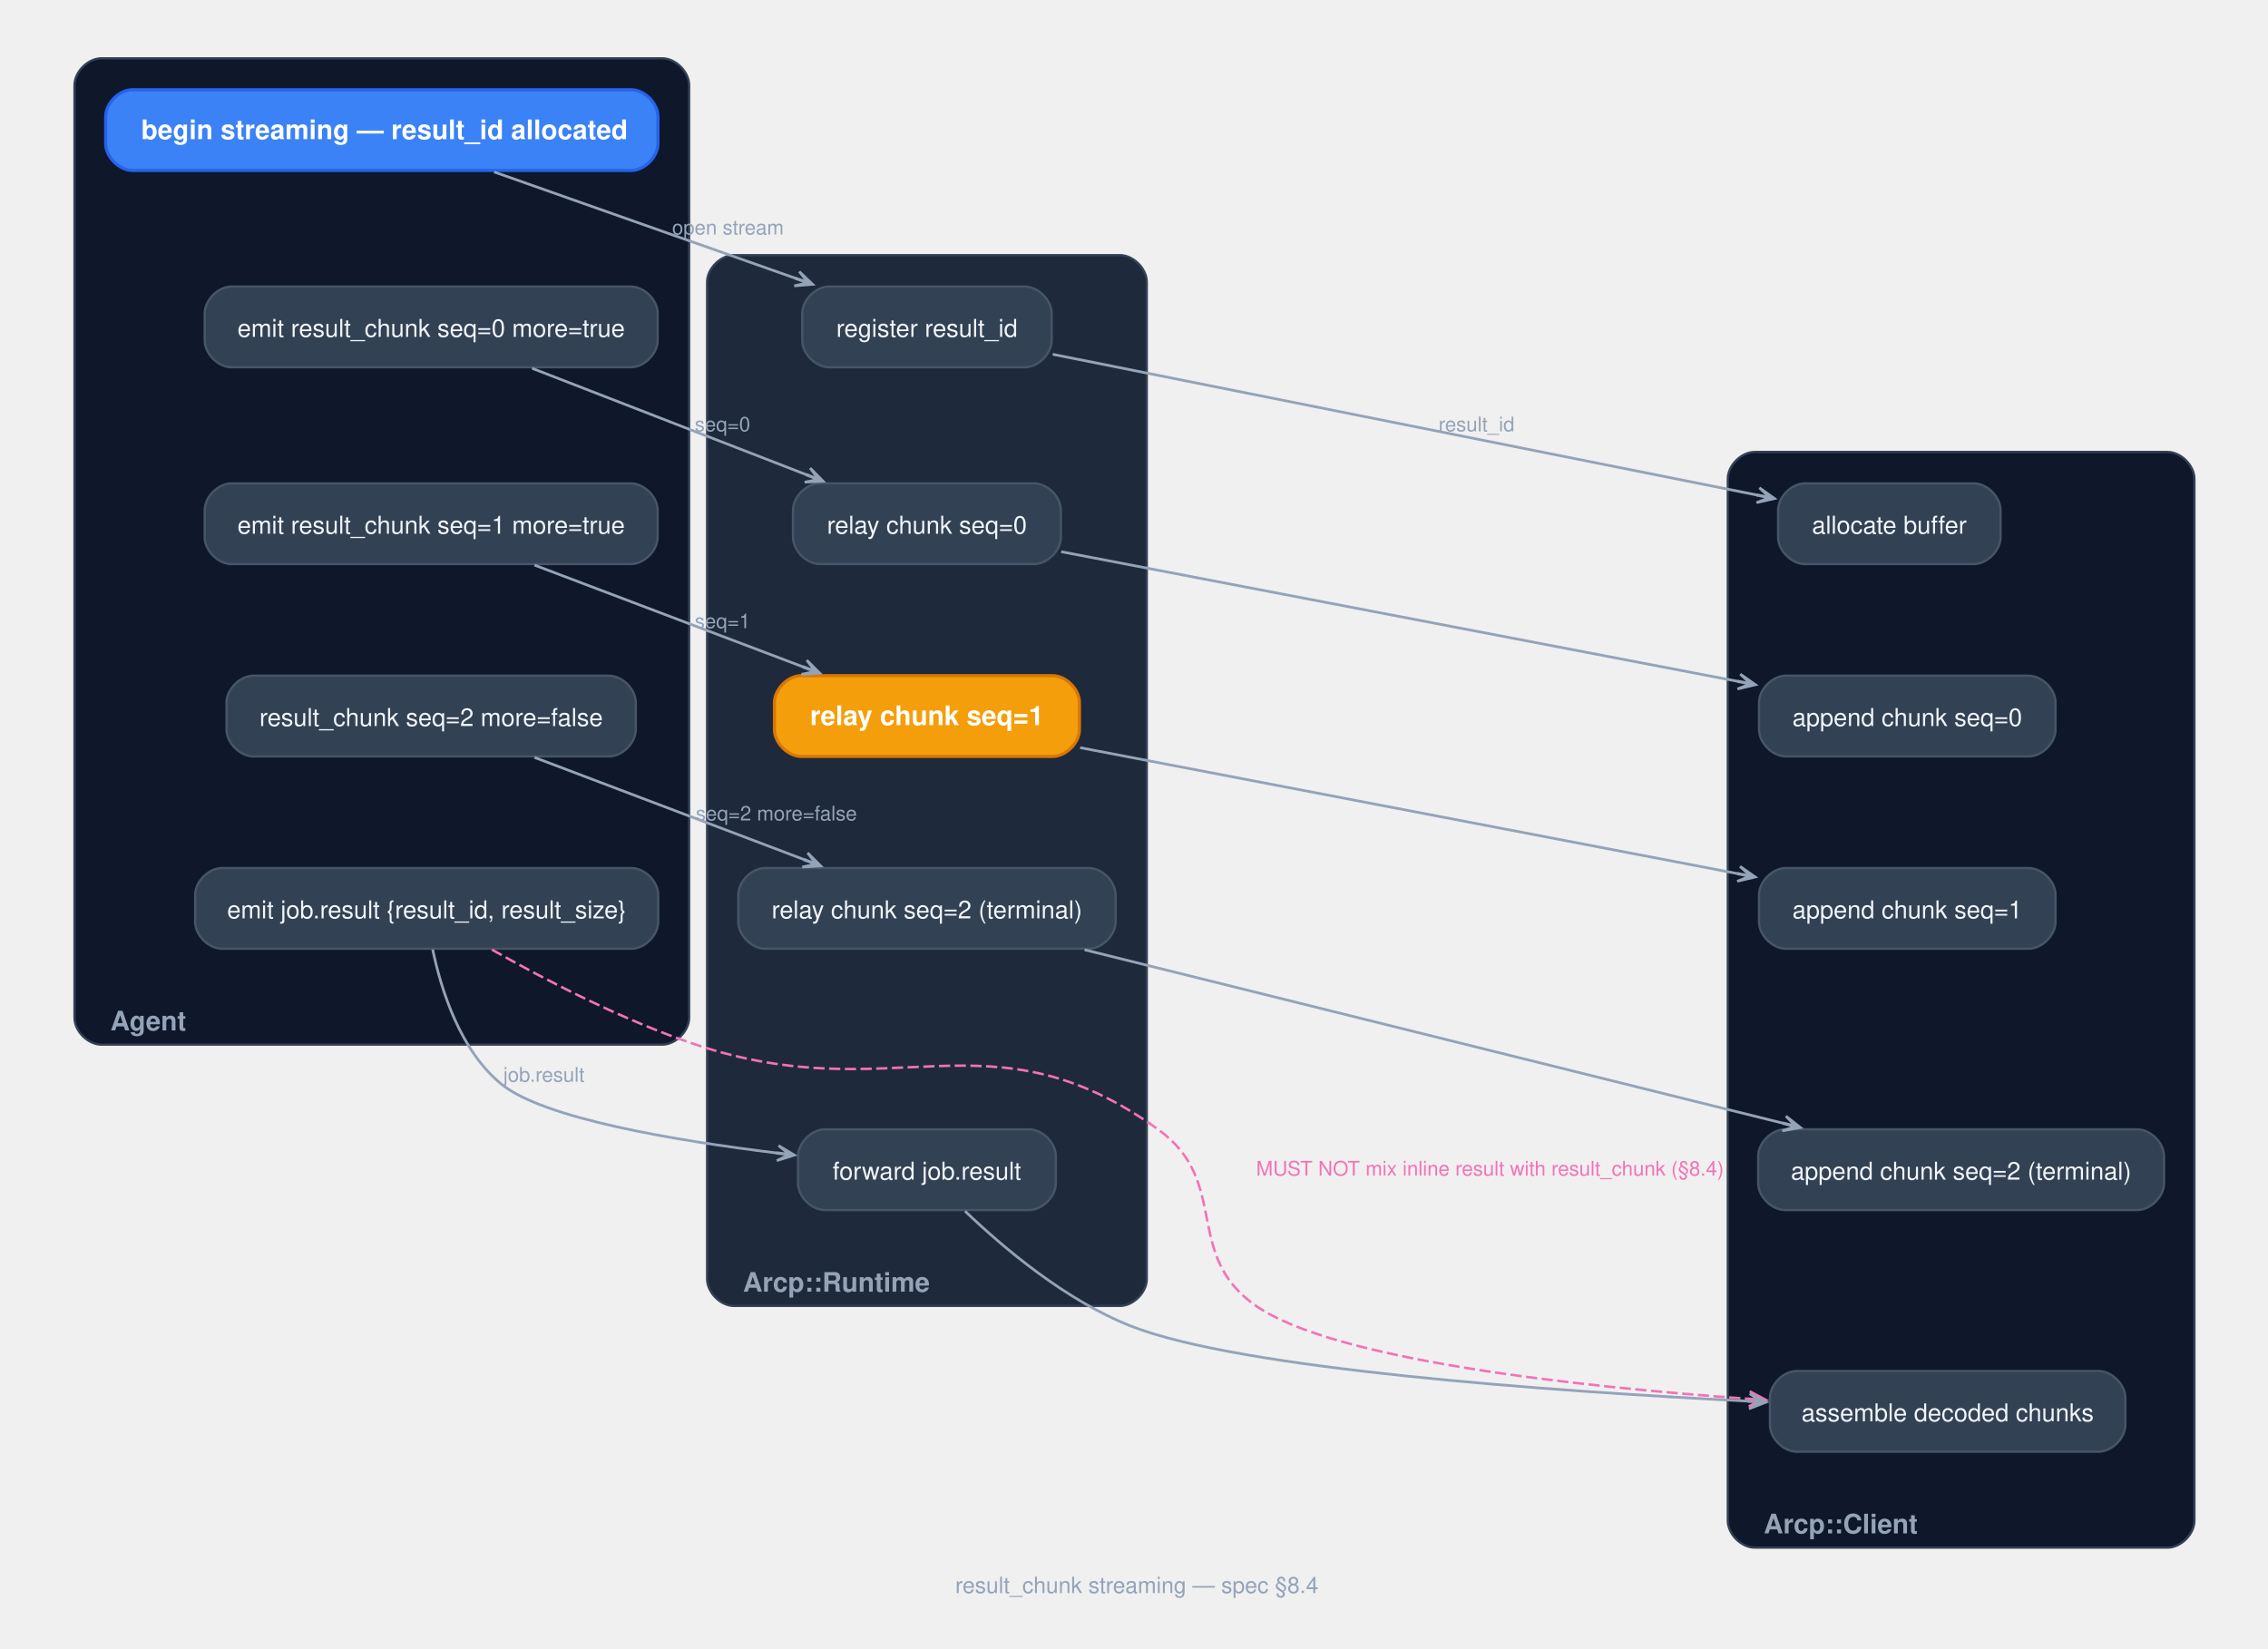
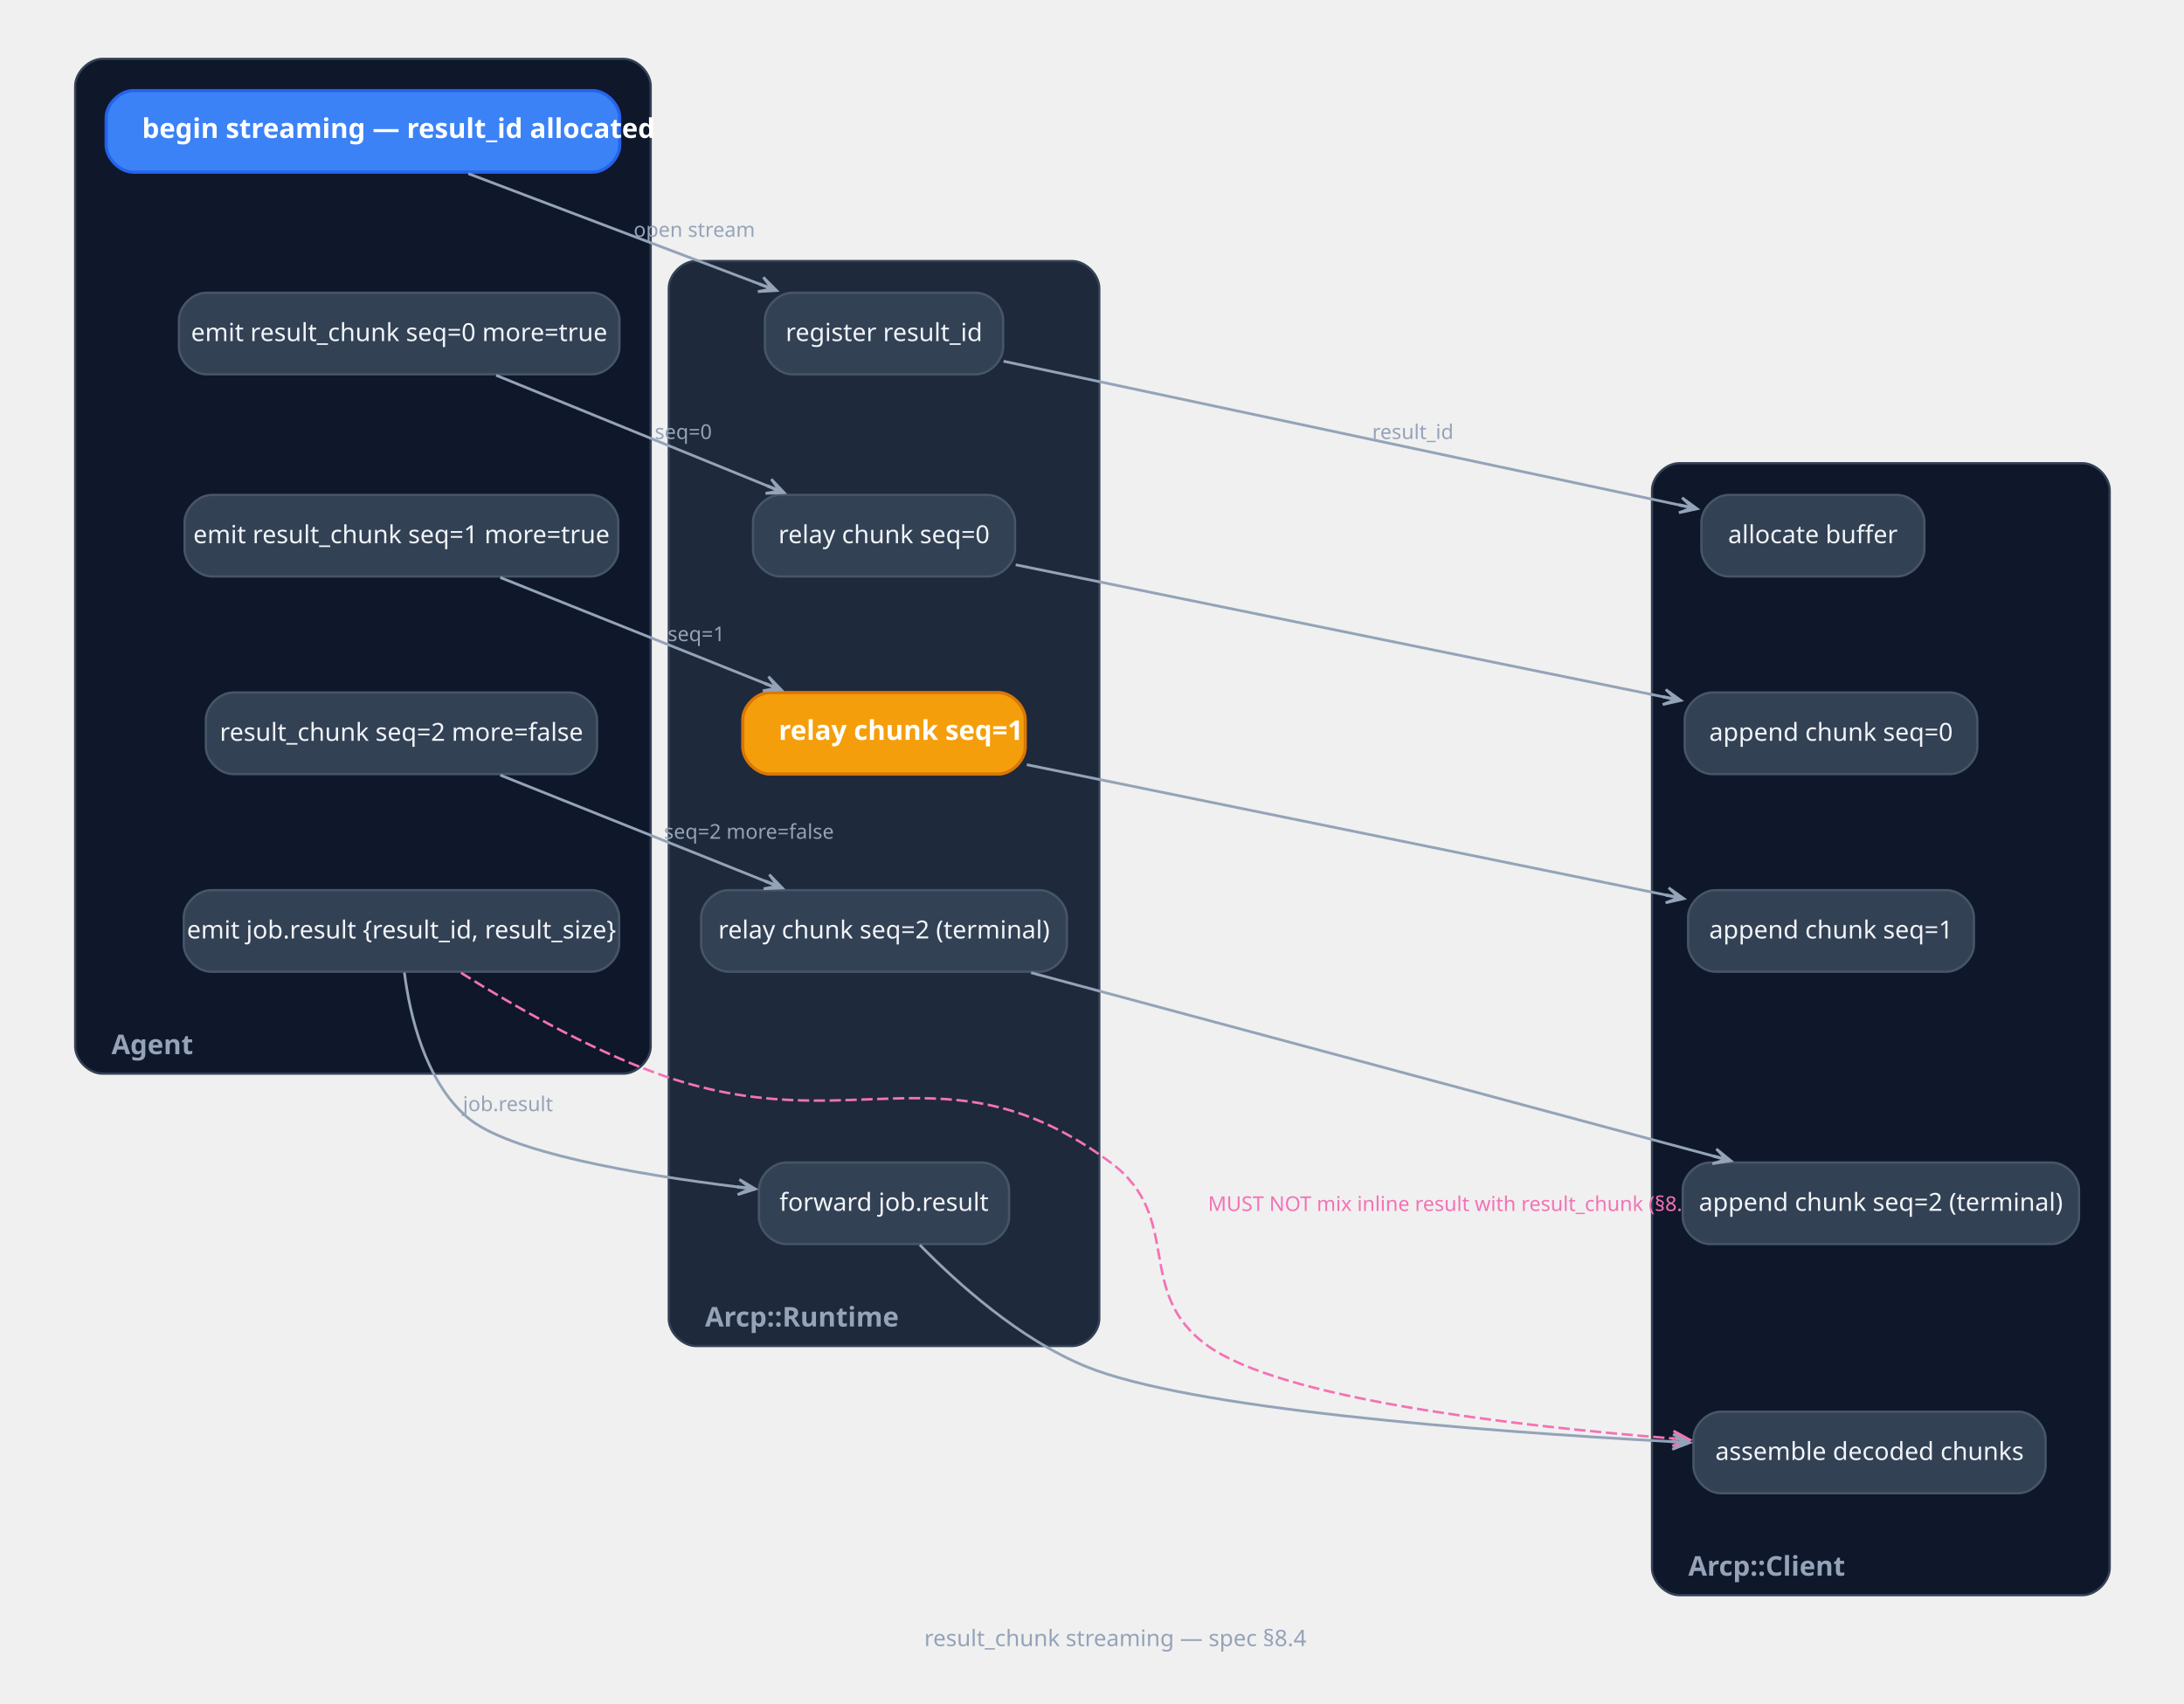
- <svg xmlns="http://www.w3.org/2000/svg" width="1011pt" height="735pt" viewBox="0.00 0.00 1011.00 735.00">
-   <g id="graph0" class="graph" transform="scale(1 1) rotate(0) translate(25.2 717.25)">
-     <text xml:space="preserve" text-anchor="start" x="400.62" y="-7" font-family="Helvetica,sans-Serif" font-size="10.00" fill="#94a3b8">result_chunk streaming — spec §8.4</text>
+ <svg xmlns="http://www.w3.org/2000/svg" width="964pt" height="752pt" viewBox="0.00 0.00 964.00 752.00">
+   <g id="graph0" class="graph" transform="scale(1 1) rotate(0) translate(25.2 733.75)">
+     <text xml:space="preserve" text-anchor="start" x="382.75" y="-7" font-family="TT Commons Pro Trial" font-size="10.00" fill="#94a3b8">result_chunk streaming — spec §8.4</text>
    <g id="clust1" class="cluster">
-       <path fill="#0f172a" stroke="#334155" d="M20,-251.5C20,-251.5 270,-251.5 270,-251.5 276,-251.5 282,-257.5 282,-263.5 282,-263.5 282,-679.25 282,-679.25 282,-685.25 276,-691.25 270,-691.25 270,-691.25 20,-691.25 20,-691.25 14,-691.25 8,-685.25 8,-679.25 8,-679.25 8,-263.5 8,-263.5 8,-257.5 14,-251.5 20,-251.5" />
-       <text xml:space="preserve" text-anchor="start" x="24" y="-257.85" font-family="Helvetica,sans-Serif" font-weight="bold" font-size="12.00" fill="#94a3b8">Agent</text>
+       <path fill="#0f172a" stroke="#334155" d="M20,-259.75C20,-259.75 250,-259.75 250,-259.75 256,-259.75 262,-265.75 262,-271.75 262,-271.75 262,-695.75 262,-695.75 262,-701.75 256,-707.75 250,-707.75 250,-707.75 20,-707.75 20,-707.75 14,-707.75 8,-701.75 8,-695.75 8,-695.75 8,-271.75 8,-271.75 8,-265.75 14,-259.75 20,-259.75" />
+       <text xml:space="preserve" text-anchor="start" x="24" y="-268.35" font-family="TT Commons Pro Trial" font-weight="bold" font-size="12.00" fill="#94a3b8">Agent</text>
    </g>
    <g id="clust2" class="cluster">
-       <path fill="#1e293b" stroke="#334155" d="M302,-135C302,-135 474,-135 474,-135 480,-135 486,-141 486,-147 486,-147 486,-591.5 486,-591.5 486,-597.5 480,-603.5 474,-603.5 474,-603.5 302,-603.5 302,-603.5 296,-603.5 290,-597.5 290,-591.5 290,-591.5 290,-147 290,-147 290,-141 296,-135 302,-135" />
-       <text xml:space="preserve" text-anchor="start" x="306" y="-141.35" font-family="Helvetica,sans-Serif" font-weight="bold" font-size="12.00" fill="#94a3b8">Arcp::Runtime</text>
+       <path fill="#1e293b" stroke="#334155" d="M282,-139.5C282,-139.5 448,-139.5 448,-139.5 454,-139.5 460,-145.5 460,-151.5 460,-151.5 460,-606.5 460,-606.5 460,-612.5 454,-618.5 448,-618.5 448,-618.5 282,-618.5 282,-618.5 276,-618.5 270,-612.5 270,-606.5 270,-606.5 270,-151.5 270,-151.5 270,-145.5 276,-139.5 282,-139.5" />
+       <text xml:space="preserve" text-anchor="start" x="286" y="-148.1" font-family="TT Commons Pro Trial" font-weight="bold" font-size="12.00" fill="#94a3b8">Arcp::Runtime</text>
    </g>
    <g id="clust3" class="cluster">
-       <path fill="#0f172a" stroke="#334155" d="M757,-27.25C757,-27.25 941,-27.25 941,-27.25 947,-27.25 953,-33.25 953,-39.25 953,-39.25 953,-503.75 953,-503.75 953,-509.75 947,-515.75 941,-515.75 941,-515.75 757,-515.75 757,-515.75 751,-515.75 745,-509.75 745,-503.75 745,-503.75 745,-39.25 745,-39.25 745,-33.25 751,-27.25 757,-27.25" />
-       <text xml:space="preserve" text-anchor="start" x="761" y="-33.6" font-family="Helvetica,sans-Serif" font-weight="bold" font-size="12.00" fill="#94a3b8">Arcp::Client</text>
+       <path fill="#0f172a" stroke="#334155" d="M716,-29.5C716,-29.5 894,-29.5 894,-29.5 900,-29.5 906,-35.5 906,-41.5 906,-41.5 906,-517.25 906,-517.25 906,-523.25 900,-529.25 894,-529.25 894,-529.25 716,-529.25 716,-529.25 710,-529.25 704,-523.25 704,-517.25 704,-517.25 704,-41.5 704,-41.5 704,-35.5 710,-29.5 716,-29.5" />
+       <text xml:space="preserve" text-anchor="start" x="720" y="-38.1" font-family="TT Commons Pro Trial" font-weight="bold" font-size="12.00" fill="#94a3b8">Arcp::Client</text>
    </g>
    <g id="node1" class="node">
-       <path fill="#3b82f6" stroke="#2563eb" stroke-width="1.4" d="M256.09,-677.25C256.09,-677.25 33.91,-677.25 33.91,-677.25 27.91,-677.25 21.91,-671.25 21.91,-665.25 21.91,-665.25 21.91,-653.25 21.91,-653.25 21.91,-647.25 27.91,-641.25 33.91,-641.25 33.91,-641.25 256.09,-641.25 256.09,-641.25 262.09,-641.25 268.09,-647.25 268.09,-653.25 268.09,-653.25 268.09,-665.25 268.09,-665.25 268.09,-671.25 262.09,-677.25 256.09,-677.25" />
-       <text xml:space="preserve" text-anchor="start" x="37.75" y="-655.23" font-family="Helvetica,sans-Serif" font-weight="bold" font-size="12.00" fill="white">begin streaming — result_id allocated</text>
+       <path fill="#3b82f6" stroke="#2563eb" stroke-width="1.4" d="M236.34,-693.75C236.34,-693.75 33.66,-693.75 33.66,-693.75 27.66,-693.75 21.66,-687.75 21.66,-681.75 21.66,-681.75 21.66,-669.75 21.66,-669.75 21.66,-663.75 27.66,-657.75 33.66,-657.75 33.66,-657.75 236.34,-657.75 236.34,-657.75 242.34,-657.75 248.34,-663.75 248.34,-669.75 248.34,-669.75 248.34,-681.75 248.34,-681.75 248.34,-687.75 242.34,-693.75 236.34,-693.75" />
+       <text xml:space="preserve" text-anchor="start" x="37.5" y="-672.85" font-family="TT Commons Pro Trial" font-weight="bold" font-size="12.00" fill="white">begin streaming — result_id allocated</text>
    </g>
    <g id="node2" class="node">
-       <path fill="#334155" stroke="#475569" d="M255.97,-589.5C255.97,-589.5 78.03,-589.5 78.03,-589.5 72.04,-589.5 66.03,-583.5 66.03,-577.5 66.03,-577.5 66.03,-565.5 66.03,-565.5 66.03,-559.5 72.03,-553.5 78.03,-553.5 78.03,-553.5 255.97,-553.5 255.97,-553.5 261.97,-553.5 267.97,-559.5 267.97,-565.5 267.97,-565.5 267.97,-577.5 267.97,-577.5 267.97,-583.5 261.97,-589.5 255.97,-589.5" />
-       <text xml:space="preserve" text-anchor="middle" x="167" y="-567.05" font-family="Helvetica,sans-Serif" font-size="11.00" fill="#f1f5f9">emit result_chunk seq=0 more=true</text>
+       <path fill="#334155" stroke="#475569" d="M236.22,-604.5C236.22,-604.5 65.79,-604.5 65.79,-604.5 59.78,-604.5 53.78,-598.5 53.78,-592.5 53.78,-592.5 53.78,-580.5 53.78,-580.5 53.78,-574.5 59.78,-568.5 65.78,-568.5 65.78,-568.5 236.22,-568.5 236.22,-568.5 242.22,-568.5 248.22,-574.5 248.22,-580.5 248.22,-580.5 248.22,-592.5 248.22,-592.5 248.22,-598.5 242.22,-604.5 236.22,-604.5" />
+       <text xml:space="preserve" text-anchor="middle" x="151" y="-583.17" font-family="TT Commons Pro Trial" font-size="11.00" fill="#f1f5f9">emit result_chunk seq=0 more=true</text>
    </g>
    <g id="node6" class="node">
-       <path fill="#334155" stroke="#475569" d="M431.59,-589.5C431.59,-589.5 344.41,-589.5 344.41,-589.5 338.41,-589.5 332.41,-583.5 332.41,-577.5 332.41,-577.5 332.41,-565.5 332.41,-565.5 332.41,-559.5 338.41,-553.5 344.41,-553.5 344.41,-553.5 431.59,-553.5 431.59,-553.5 437.59,-553.5 443.59,-559.5 443.59,-565.5 443.59,-565.5 443.59,-577.5 443.59,-577.5 443.59,-583.5 437.59,-589.5 431.59,-589.5" />
-       <text xml:space="preserve" text-anchor="middle" x="388" y="-567.05" font-family="Helvetica,sans-Serif" font-size="11.00" fill="#f1f5f9">register result_id</text>
+       <path fill="#334155" stroke="#475569" d="M405.59,-604.5C405.59,-604.5 324.41,-604.5 324.41,-604.5 318.41,-604.5 312.41,-598.5 312.41,-592.5 312.41,-592.5 312.41,-580.5 312.41,-580.5 312.41,-574.5 318.41,-568.5 324.41,-568.5 324.41,-568.5 405.59,-568.5 405.59,-568.5 411.59,-568.5 417.59,-574.5 417.59,-580.5 417.59,-580.5 417.59,-592.5 417.59,-592.5 417.59,-598.5 411.59,-604.5 405.59,-604.5" />
+       <text xml:space="preserve" text-anchor="middle" x="365" y="-583.17" font-family="TT Commons Pro Trial" font-size="11.00" fill="#f1f5f9">register result_id</text>
    </g>
    <g id="edge13" class="edge">
-       <path fill="none" stroke="#94a3b8" stroke-width="1.2" d="M195.06,-640.59C234.31,-626.73 288.99,-607.44 330.13,-592.92" />
-       <polygon fill="#94a3b8" stroke="#94a3b8" stroke-width="1.2" points="337.05,-590.48 331.1,-596.16 334.92,-591.34 330.01,-593.07 329.97,-592.98 329.94,-592.88 334.86,-591.15 328.85,-589.79 337.05,-590.48" />
-       <text xml:space="preserve" text-anchor="middle" x="299.29" y="-612.7" font-family="Helvetica,sans-Serif" font-size="9.00" fill="#94a3b8">open stream</text>
+       <path fill="none" stroke="#94a3b8" stroke-width="1.2" d="M181.54,-657.09C218.92,-642.91 271.47,-622.98 310.75,-608.08" />
+       <polygon fill="#94a3b8" stroke="#94a3b8" stroke-width="1.2" points="317.55,-605.5 311.74,-611.32 315.45,-606.4 310.57,-608.25 310.54,-608.16 310.5,-608.07 315.38,-606.22 309.34,-605 317.55,-605.5" />
+       <text xml:space="preserve" text-anchor="middle" x="281.27" y="-629.2" font-family="TT Commons Pro Trial" font-size="9.00" fill="#94a3b8">open stream</text>
    </g>
    <g id="node3" class="node">
-       <path fill="#334155" stroke="#475569" d="M255.97,-501.75C255.97,-501.75 78.03,-501.75 78.03,-501.75 72.04,-501.75 66.03,-495.75 66.03,-489.75 66.03,-489.75 66.03,-477.75 66.03,-477.75 66.03,-471.75 72.03,-465.75 78.03,-465.75 78.03,-465.75 255.97,-465.75 255.97,-465.75 261.97,-465.75 267.97,-471.75 267.97,-477.75 267.97,-477.75 267.97,-489.75 267.97,-489.75 267.97,-495.75 261.97,-501.75 255.97,-501.75" />
-       <text xml:space="preserve" text-anchor="middle" x="167" y="-479.3" font-family="Helvetica,sans-Serif" font-size="11.00" fill="#f1f5f9">emit result_chunk seq=1 more=true</text>
+       <path fill="#334155" stroke="#475569" d="M235.72,-515.25C235.72,-515.25 68.28,-515.25 68.28,-515.25 62.28,-515.25 56.28,-509.25 56.28,-503.25 56.28,-503.25 56.28,-491.25 56.28,-491.25 56.28,-485.25 62.28,-479.25 68.28,-479.25 68.28,-479.25 235.72,-479.25 235.72,-479.25 241.72,-479.25 247.72,-485.25 247.72,-491.25 247.72,-491.25 247.72,-503.25 247.72,-503.25 247.72,-509.25 241.72,-515.25 235.72,-515.25" />
+       <text xml:space="preserve" text-anchor="middle" x="152" y="-493.93" font-family="TT Commons Pro Trial" font-size="11.00" fill="#f1f5f9">emit result_chunk seq=1 more=true</text>
    </g>
    <g id="node7" class="node">
-       <path fill="#334155" stroke="#475569" d="M435.72,-501.75C435.72,-501.75 340.28,-501.75 340.28,-501.75 334.28,-501.75 328.28,-495.75 328.28,-489.75 328.28,-489.75 328.28,-477.75 328.28,-477.75 328.28,-471.75 334.28,-465.75 340.28,-465.75 340.28,-465.75 435.72,-465.75 435.72,-465.75 441.72,-465.75 447.72,-471.75 447.72,-477.75 447.72,-477.75 447.72,-489.75 447.72,-489.75 447.72,-495.75 441.72,-501.75 435.72,-501.75" />
-       <text xml:space="preserve" text-anchor="middle" x="388" y="-479.3" font-family="Helvetica,sans-Serif" font-size="11.00" fill="#f1f5f9">relay chunk seq=0</text>
+       <path fill="#334155" stroke="#475569" d="M410.84,-515.25C410.84,-515.25 319.16,-515.25 319.16,-515.25 313.16,-515.25 307.16,-509.25 307.16,-503.25 307.16,-503.25 307.16,-491.25 307.16,-491.25 307.16,-485.25 313.16,-479.25 319.16,-479.25 319.16,-479.25 410.84,-479.25 410.84,-479.25 416.84,-479.25 422.84,-485.25 422.84,-491.25 422.84,-491.25 422.84,-503.25 422.84,-503.25 422.84,-509.25 416.84,-515.25 410.84,-515.25" />
+       <text xml:space="preserve" text-anchor="middle" x="365" y="-493.93" font-family="TT Commons Pro Trial" font-size="11.00" fill="#f1f5f9">relay chunk seq=0</text>
    </g>
    <g id="edge14" class="edge">
-       <path fill="none" stroke="#94a3b8" stroke-width="1.2" d="M211.99,-553.04C247.54,-539.25 297.25,-519.96 334.78,-505.4" />
-       <polygon fill="#94a3b8" stroke="#94a3b8" stroke-width="1.2" points="341.71,-502.71 335.94,-508.57 339.61,-503.63 334.75,-505.52 334.72,-505.42 334.68,-505.33 339.54,-503.45 333.5,-502.28 341.71,-502.71" />
-       <text xml:space="preserve" text-anchor="middle" x="296.88" y="-524.95" font-family="Helvetica,sans-Serif" font-size="9.00" fill="#94a3b8">seq=0</text>
+       <path fill="none" stroke="#94a3b8" stroke-width="1.2" d="M193.79,-568.05C228.49,-553.91 277.49,-533.93 314.18,-518.97" />
+       <polygon fill="#94a3b8" stroke="#94a3b8" stroke-width="1.2" points="320.93,-516.22 315.26,-522.18 318.85,-517.17 314.02,-519.14 313.98,-519.05 313.95,-518.96 318.77,-516.99 312.71,-515.92 320.93,-516.22" />
+       <text xml:space="preserve" text-anchor="middle" x="276.42" y="-539.95" font-family="TT Commons Pro Trial" font-size="9.00" fill="#94a3b8">seq=0</text>
    </g>
    <g id="node4" class="node">
-       <path fill="#334155" stroke="#475569" d="M246.22,-416C246.22,-416 87.78,-416 87.78,-416 81.78,-416 75.78,-410 75.78,-404 75.78,-404 75.78,-392 75.78,-392 75.78,-386 81.78,-380 87.78,-380 87.78,-380 246.22,-380 246.22,-380 252.22,-380 258.22,-386 258.22,-392 258.22,-392 258.22,-404 258.22,-404 258.22,-410 252.22,-416 246.22,-416" />
-       <text xml:space="preserve" text-anchor="middle" x="167" y="-393.55" font-family="Helvetica,sans-Serif" font-size="11.00" fill="#f1f5f9">result_chunk seq=2 more=false</text>
+       <path fill="#334155" stroke="#475569" d="M226.34,-428C226.34,-428 77.66,-428 77.66,-428 71.66,-428 65.66,-422 65.66,-416 65.66,-416 65.66,-404 65.66,-404 65.66,-398 71.66,-392 77.66,-392 77.66,-392 226.34,-392 226.34,-392 232.34,-392 238.34,-398 238.34,-404 238.34,-404 238.34,-416 238.34,-416 238.34,-422 232.34,-428 226.34,-428" />
+       <text xml:space="preserve" text-anchor="middle" x="152" y="-406.68" font-family="TT Commons Pro Trial" font-size="11.00" fill="#f1f5f9">result_chunk seq=2 more=false</text>
    </g>
    <g id="node8" class="node">
-       <path fill="#f59e0b" stroke="#d97706" stroke-width="1.4" d="M443.97,-416C443.97,-416 332.03,-416 332.03,-416 326.03,-416 320.03,-410 320.03,-404 320.03,-404 320.03,-392 320.03,-392 320.03,-386 326.03,-380 332.03,-380 332.03,-380 443.97,-380 443.97,-380 449.97,-380 455.97,-386 455.97,-392 455.97,-392 455.97,-404 455.97,-404 455.97,-410 449.97,-416 443.97,-416" />
-       <text xml:space="preserve" text-anchor="start" x="335.88" y="-393.98" font-family="Helvetica,sans-Serif" font-weight="bold" font-size="12.00" fill="white">relay chunk seq=1</text>
+       <path fill="#f59e0b" stroke="#d97706" stroke-width="1.4" d="M415.34,-428C415.34,-428 314.66,-428 314.66,-428 308.66,-428 302.66,-422 302.66,-416 302.66,-416 302.66,-404 302.66,-404 302.66,-398 308.66,-392 314.66,-392 314.66,-392 415.34,-392 415.34,-392 421.34,-392 427.34,-398 427.34,-404 427.34,-404 427.34,-416 427.34,-416 427.34,-422 421.34,-428 415.34,-428" />
+       <text xml:space="preserve" text-anchor="start" x="318.5" y="-407.1" font-family="TT Commons Pro Trial" font-weight="bold" font-size="12.00" fill="white">relay chunk seq=1</text>
    </g>
    <g id="edge15" class="edge">
-       <path fill="none" stroke="#94a3b8" stroke-width="1.2" d="M213.06,-465.3C248.11,-452.01 296.45,-433.69 333.43,-419.68" />
-       <polygon fill="#94a3b8" stroke="#94a3b8" stroke-width="1.2" points="340.25,-417.09 334.44,-422.91 338.15,-418 333.27,-419.85 333.24,-419.75 333.2,-419.66 338.08,-417.81 332.04,-416.6 340.25,-417.09" />
-       <text xml:space="preserve" text-anchor="middle" x="296.88" y="-437.2" font-family="Helvetica,sans-Serif" font-size="9.00" fill="#94a3b8">seq=1</text>
+       <path fill="none" stroke="#94a3b8" stroke-width="1.2" d="M195.62,-478.79C229.68,-465.16 277.1,-446.18 313.11,-431.77" />
+       <polygon fill="#94a3b8" stroke="#94a3b8" stroke-width="1.2" points="319.72,-429.12 314.01,-435.04 317.63,-430.07 312.79,-432 312.75,-431.91 312.72,-431.82 317.56,-429.88 311.5,-428.78 319.72,-429.12" />
+       <text xml:space="preserve" text-anchor="middle" x="282.13" y="-450.7" font-family="TT Commons Pro Trial" font-size="9.00" fill="#94a3b8">seq=1</text>
    </g>
    <g id="node5" class="node">
-       <path fill="#334155" stroke="#475569" d="M256.22,-330.25C256.22,-330.25 73.78,-330.25 73.78,-330.25 67.78,-330.25 61.78,-324.25 61.78,-318.25 61.78,-318.25 61.78,-306.25 61.78,-306.25 61.78,-300.25 67.78,-294.25 73.78,-294.25 73.78,-294.25 256.22,-294.25 256.22,-294.25 262.22,-294.25 268.22,-300.25 268.22,-306.25 268.22,-306.25 268.22,-318.25 268.22,-318.25 268.22,-324.25 262.22,-330.25 256.22,-330.25" />
-       <text xml:space="preserve" text-anchor="middle" x="165" y="-307.8" font-family="Helvetica,sans-Serif" font-size="11.00" fill="#f1f5f9">emit job.result {result_id, result_size}</text>
+       <path fill="#334155" stroke="#475569" d="M236.09,-340.75C236.09,-340.75 67.91,-340.75 67.91,-340.75 61.91,-340.75 55.91,-334.75 55.91,-328.75 55.91,-328.75 55.91,-316.75 55.91,-316.75 55.91,-310.75 61.91,-304.75 67.91,-304.75 67.91,-304.75 236.09,-304.75 236.09,-304.75 242.09,-304.75 248.09,-310.75 248.09,-316.75 248.09,-316.75 248.09,-328.75 248.09,-328.75 248.09,-334.75 242.09,-340.75 236.09,-340.75" />
+       <text xml:space="preserve" text-anchor="middle" x="152" y="-319.43" font-family="TT Commons Pro Trial" font-size="11.00" fill="#f1f5f9">emit job.result {result_id, result_size}</text>
    </g>
    <g id="node9" class="node">
-       <path fill="#334155" stroke="#475569" d="M460.09,-330.25C460.09,-330.25 315.91,-330.25 315.91,-330.25 309.91,-330.25 303.91,-324.25 303.91,-318.25 303.91,-318.25 303.91,-306.25 303.91,-306.25 303.91,-300.25 309.91,-294.25 315.91,-294.25 315.91,-294.25 460.09,-294.25 460.09,-294.25 466.09,-294.25 472.09,-300.25 472.09,-306.25 472.09,-306.25 472.09,-318.25 472.09,-318.25 472.09,-324.25 466.09,-330.25 460.09,-330.25" />
-       <text xml:space="preserve" text-anchor="middle" x="388" y="-307.8" font-family="Helvetica,sans-Serif" font-size="11.00" fill="#f1f5f9">relay chunk seq=2 (terminal)</text>
+       <path fill="#334155" stroke="#475569" d="M433.72,-340.75C433.72,-340.75 296.28,-340.75 296.28,-340.75 290.28,-340.75 284.28,-334.75 284.28,-328.75 284.28,-328.75 284.28,-316.75 284.28,-316.75 284.28,-310.75 290.28,-304.75 296.28,-304.75 296.28,-304.75 433.72,-304.75 433.72,-304.75 439.72,-304.75 445.72,-310.75 445.72,-316.75 445.72,-316.75 445.72,-328.75 445.72,-328.75 445.72,-334.75 439.72,-340.75 433.72,-340.75" />
+       <text xml:space="preserve" text-anchor="middle" x="365" y="-319.43" font-family="TT Commons Pro Trial" font-size="11.00" fill="#f1f5f9">relay chunk seq=2 (terminal)</text>
    </g>
    <g id="edge16" class="edge">
-       <path fill="none" stroke="#94a3b8" stroke-width="1.2" d="M213.06,-379.55C248.22,-366.22 296.77,-347.82 333.81,-333.79" />
-       <polygon fill="#94a3b8" stroke="#94a3b8" stroke-width="1.2" points="340.63,-331.2 334.81,-337.01 338.53,-332.1 333.65,-333.95 333.62,-333.86 333.58,-333.76 338.46,-331.92 332.42,-330.7 340.63,-331.2" />
-       <text xml:space="preserve" text-anchor="middle" x="320.88" y="-351.45" font-family="Helvetica,sans-Serif" font-size="9.00" fill="#94a3b8">seq=2 more=false</text>
+       <path fill="none" stroke="#94a3b8" stroke-width="1.2" d="M195.62,-391.54C229.79,-377.87 277.42,-358.8 313.47,-344.37" />
+       <polygon fill="#94a3b8" stroke="#94a3b8" stroke-width="1.2" points="320.08,-341.73 314.37,-347.65 318,-342.67 313.16,-344.61 313.12,-344.51 313.08,-344.42 317.92,-342.48 311.87,-341.38 320.08,-341.73" />
+       <text xml:space="preserve" text-anchor="middle" x="305.38" y="-363.45" font-family="TT Commons Pro Trial" font-size="9.00" fill="#94a3b8">seq=2 more=false</text>
    </g>
    <g id="node10" class="node">
-       <path fill="#334155" stroke="#475569" d="M433.47,-213.75C433.47,-213.75 342.53,-213.75 342.53,-213.75 336.53,-213.75 330.53,-207.75 330.53,-201.75 330.53,-201.75 330.53,-189.75 330.53,-189.75 330.53,-183.75 336.53,-177.75 342.53,-177.75 342.53,-177.75 433.47,-177.75 433.47,-177.75 439.47,-177.75 445.47,-183.75 445.47,-189.75 445.47,-189.75 445.47,-201.75 445.47,-201.75 445.47,-207.75 439.47,-213.75 433.47,-213.75" />
-       <text xml:space="preserve" text-anchor="middle" x="388" y="-191.3" font-family="Helvetica,sans-Serif" font-size="11.00" fill="#f1f5f9">forward job.result</text>
+       <path fill="#334155" stroke="#475569" d="M408.22,-220.5C408.22,-220.5 321.78,-220.5 321.78,-220.5 315.78,-220.5 309.78,-214.5 309.78,-208.5 309.78,-208.5 309.78,-196.5 309.78,-196.5 309.78,-190.5 315.78,-184.5 321.78,-184.5 321.78,-184.5 408.22,-184.5 408.22,-184.5 414.22,-184.5 420.22,-190.5 420.22,-196.5 420.22,-196.5 420.22,-208.5 420.22,-208.5 420.22,-214.5 414.22,-220.5 408.22,-220.5" />
+       <text xml:space="preserve" text-anchor="middle" x="365" y="-199.18" font-family="TT Commons Pro Trial" font-size="11.00" fill="#f1f5f9">forward job.result</text>
    </g>
    <g id="edge17" class="edge">
-       <path fill="none" stroke="#94a3b8" stroke-width="1.2" d="M167.68,-293.93C171.4,-276.06 179.89,-248.73 198.5,-233.75 217.27,-218.64 274.7,-208.84 321.46,-203.14" />
-       <polygon fill="#94a3b8" stroke="#94a3b8" stroke-width="1.2" points="328.9,-202.26 321.85,-206.49 326.64,-202.63 321.47,-203.24 321.46,-203.14 321.44,-203.04 326.62,-202.43 321.06,-199.79 328.9,-202.26" />
-       <text xml:space="preserve" text-anchor="middle" x="217.25" y="-234.95" font-family="Helvetica,sans-Serif" font-size="9.00" fill="#94a3b8">job.result</text>
+       <path fill="none" stroke="#94a3b8" stroke-width="1.2" d="M153.3,-304.38C155.67,-285.75 162.31,-256.67 181,-240.5 198.83,-225.08 255.27,-215.27 300.99,-209.66" />
+       <polygon fill="#94a3b8" stroke="#94a3b8" stroke-width="1.2" points="308.23,-208.8 301.18,-213.03 305.97,-209.17 300.79,-209.78 300.78,-209.68 300.77,-209.58 305.95,-208.97 300.38,-206.33 308.23,-208.8" />
+       <text xml:space="preserve" text-anchor="middle" x="199" y="-243.2" font-family="TT Commons Pro Trial" font-size="9.00" fill="#94a3b8">job.result</text>
    </g>
    <g id="node15" class="node">
-       <path fill="#334155" stroke="#475569" d="M910.22,-106C910.22,-106 775.78,-106 775.78,-106 769.78,-106 763.78,-100 763.78,-94 763.78,-94 763.78,-82 763.78,-82 763.78,-76 769.78,-70 775.78,-70 775.78,-70 910.22,-70 910.22,-70 916.22,-70 922.22,-76 922.22,-82 922.22,-82 922.22,-94 922.22,-94 922.22,-100 916.22,-106 910.22,-106" />
-       <text xml:space="preserve" text-anchor="middle" x="843" y="-83.55" font-family="Helvetica,sans-Serif" font-size="11.00" fill="#f1f5f9">assemble decoded chunks</text>
+       <path fill="#334155" stroke="#475569" d="M865.72,-110.5C865.72,-110.5 734.28,-110.5 734.28,-110.5 728.28,-110.5 722.28,-104.5 722.28,-98.5 722.28,-98.5 722.28,-86.5 722.28,-86.5 722.28,-80.5 728.28,-74.5 734.28,-74.5 734.28,-74.5 865.72,-74.5 865.72,-74.5 871.72,-74.5 877.72,-80.5 877.72,-86.5 877.72,-86.5 877.72,-98.5 877.72,-98.5 877.72,-104.5 871.72,-110.5 865.72,-110.5" />
+       <text xml:space="preserve" text-anchor="middle" x="800" y="-89.17" font-family="TT Commons Pro Trial" font-size="11.00" fill="#f1f5f9">assemble decoded chunks</text>
    </g>
    <g id="edge23" class="edge">
-       <path fill="none" stroke="#f472b6" stroke-width="1.1" stroke-dasharray="5,2" d="M194.09,-293.86C217.79,-280.41 252.54,-262.31 285,-251.5 373.31,-222.08 415.38,-268.02 491,-213.75 523.53,-190.41 501.84,-157.8 534.75,-135 569.51,-110.92 676.74,-99.09 754.98,-93.54" />
-       <polygon fill="#f472b6" stroke="#f472b6" stroke-width="1.1" points="762.07,-93.05 754.82,-96.93 759.67,-93.26 754.6,-93.61 754.59,-93.56 754.59,-93.52 759.67,-93.16 754.36,-90.2 762.07,-93.05" />
-       <text xml:space="preserve" text-anchor="start" x="534.75" y="-193.12" font-family="Helvetica,sans-Serif" font-size="9.00" fill="#f472b6">MUST NOT mix inline result with result_chunk (§8.4)</text>
+       <path fill="none" stroke="#f472b6" stroke-width="1.1" stroke-dasharray="5,2" d="M178.29,-304.27C200.52,-290.25 233.65,-271.11 265,-259.75 350.16,-228.88 392.25,-274.47 465,-220.5 497.73,-196.22 474.82,-163.17 508,-139.5 540.24,-116.51 639.7,-104.52 713.63,-98.63" />
+       <polygon fill="#f472b6" stroke="#f472b6" stroke-width="1.1" points="720.72,-98.08 713.51,-102.02 718.33,-98.31 713.25,-98.71 713.25,-98.66 713.24,-98.61 718.32,-98.21 712.99,-95.29 720.72,-98.08" />
+       <text xml:space="preserve" text-anchor="start" x="508" y="-199.12" font-family="TT Commons Pro Trial" font-size="9.00" fill="#f472b6">MUST NOT mix inline result with result_chunk (§8.4)</text>
    </g>
    <g id="node11" class="node">
-       <path fill="#334155" stroke="#475569" d="M854.59,-501.75C854.59,-501.75 779.41,-501.75 779.41,-501.75 773.41,-501.75 767.41,-495.75 767.41,-489.75 767.41,-489.75 767.41,-477.75 767.41,-477.75 767.41,-471.75 773.41,-465.75 779.41,-465.75 779.41,-465.75 854.59,-465.75 854.59,-465.75 860.59,-465.75 866.59,-471.75 866.59,-477.75 866.59,-477.75 866.59,-489.75 866.59,-489.75 866.59,-495.75 860.59,-501.75 854.59,-501.75" />
-       <text xml:space="preserve" text-anchor="middle" x="817" y="-479.3" font-family="Helvetica,sans-Serif" font-size="11.00" fill="#f1f5f9">allocate buffer</text>
+       <path fill="#334155" stroke="#475569" d="M812.22,-515.25C812.22,-515.25 737.78,-515.25 737.78,-515.25 731.78,-515.25 725.78,-509.25 725.78,-503.25 725.78,-503.25 725.78,-491.25 725.78,-491.25 725.78,-485.25 731.78,-479.25 737.78,-479.25 737.78,-479.25 812.22,-479.25 812.22,-479.25 818.22,-479.25 824.22,-485.25 824.22,-491.25 824.22,-491.25 824.22,-503.25 824.22,-503.25 824.22,-509.25 818.22,-515.25 812.22,-515.25" />
+       <text xml:space="preserve" text-anchor="middle" x="775" y="-493.93" font-family="TT Commons Pro Trial" font-size="11.00" fill="#f1f5f9">allocate buffer</text>
    </g>
    <g id="edge22" class="edge">
-       <path fill="none" stroke="#94a3b8" stroke-width="1.2" d="M444.08,-559.29C525.49,-543.02 675.69,-513 758.46,-496.45" />
-       <polygon fill="#94a3b8" stroke="#94a3b8" stroke-width="1.2" points="765.79,-494.99 759.1,-499.76 763.57,-495.53 758.46,-496.55 758.44,-496.46 758.42,-496.36 763.53,-495.34 757.78,-493.15 765.79,-494.99" />
-       <text xml:space="preserve" text-anchor="middle" x="632.99" y="-524.95" font-family="Helvetica,sans-Serif" font-size="9.00" fill="#94a3b8">result_id</text>
+       <path fill="none" stroke="#94a3b8" stroke-width="1.2" d="M417.76,-574.27C494.66,-557.91 637.03,-527.61 716.85,-510.62" />
+       <polygon fill="#94a3b8" stroke="#94a3b8" stroke-width="1.2" points="723.9,-509.13 717.26,-513.99 721.68,-509.7 716.58,-510.78 716.56,-510.69 716.54,-510.59 721.64,-509.5 715.86,-507.39 723.9,-509.13" />
+       <text xml:space="preserve" text-anchor="middle" x="598.42" y="-539.95" font-family="TT Commons Pro Trial" font-size="9.00" fill="#94a3b8">result_id</text>
    </g>
    <g id="node12" class="node">
-       <path fill="#334155" stroke="#475569" d="M879.09,-416C879.09,-416 770.91,-416 770.91,-416 764.91,-416 758.91,-410 758.91,-404 758.91,-404 758.91,-392 758.91,-392 758.91,-386 764.91,-380 770.91,-380 770.91,-380 879.09,-380 879.09,-380 885.09,-380 891.09,-386 891.09,-392 891.09,-392 891.09,-404 891.09,-404 891.09,-410 885.09,-416 879.09,-416" />
-       <text xml:space="preserve" text-anchor="middle" x="825" y="-393.55" font-family="Helvetica,sans-Serif" font-size="11.00" fill="#f1f5f9">append chunk seq=0</text>
+       <path fill="#334155" stroke="#475569" d="M835.59,-428C835.59,-428 730.41,-428 730.41,-428 724.41,-428 718.41,-422 718.41,-416 718.41,-416 718.41,-404 718.41,-404 718.41,-398 724.41,-392 730.41,-392 730.41,-392 835.59,-392 835.59,-392 841.59,-392 847.59,-398 847.59,-404 847.59,-404 847.59,-416 847.59,-416 847.59,-422 841.59,-428 835.59,-428" />
+       <text xml:space="preserve" text-anchor="middle" x="783" y="-406.68" font-family="TT Commons Pro Trial" font-size="11.00" fill="#f1f5f9">append chunk seq=0</text>
    </g>
    <g id="edge18" class="edge">
-       <path fill="none" stroke="#94a3b8" stroke-width="1.2" d="M447.85,-471.28C526.49,-456.21 664.64,-429.73 750.12,-413.35" />
-       <polygon fill="#94a3b8" stroke="#94a3b8" stroke-width="1.2" points="757.3,-411.97 750.57,-416.7 755.08,-412.5 749.96,-413.48 749.94,-413.39 749.92,-413.29 755.04,-412.31 749.3,-410.07 757.3,-411.97" />
+       <path fill="none" stroke="#94a3b8" stroke-width="1.2" d="M423.12,-484.4C497.9,-469.15 627.86,-442.64 709.45,-426" />
+       <polygon fill="#94a3b8" stroke="#94a3b8" stroke-width="1.2" points="716.73,-424.51 710.06,-429.32 714.51,-425.07 709.41,-426.11 709.39,-426.01 709.37,-425.92 714.47,-424.87 708.71,-422.71 716.73,-424.51" />
    </g>
    <g id="node13" class="node">
-       <path fill="#334155" stroke="#475569" d="M879.09,-330.25C879.09,-330.25 770.91,-330.25 770.91,-330.25 764.91,-330.25 758.91,-324.25 758.91,-318.25 758.91,-318.25 758.91,-306.25 758.91,-306.25 758.91,-300.25 764.91,-294.25 770.91,-294.25 770.91,-294.25 879.09,-294.25 879.09,-294.25 885.09,-294.25 891.09,-300.25 891.09,-306.25 891.09,-306.25 891.09,-318.25 891.09,-318.25 891.09,-324.25 885.09,-330.25 879.09,-330.25" />
-       <text xml:space="preserve" text-anchor="middle" x="825" y="-307.8" font-family="Helvetica,sans-Serif" font-size="11.00" fill="#f1f5f9">append chunk seq=1</text>
+       <path fill="#334155" stroke="#475569" d="M834.09,-340.75C834.09,-340.75 731.91,-340.75 731.91,-340.75 725.91,-340.75 719.91,-334.75 719.91,-328.75 719.91,-328.75 719.91,-316.75 719.91,-316.75 719.91,-310.75 725.91,-304.75 731.91,-304.75 731.91,-304.75 834.09,-304.75 834.09,-304.75 840.09,-304.75 846.09,-310.75 846.09,-316.75 846.09,-316.75 846.09,-328.75 846.09,-328.75 846.09,-334.75 840.09,-340.75 834.09,-340.75" />
+       <text xml:space="preserve" text-anchor="middle" x="783" y="-319.43" font-family="TT Commons Pro Trial" font-size="11.00" fill="#f1f5f9">append chunk seq=1</text>
    </g>
    <g id="edge19" class="edge">
-       <path fill="none" stroke="#94a3b8" stroke-width="1.2" d="M456.28,-383.91C536.04,-368.63 667.55,-343.43 750.06,-327.61" />
-       <polygon fill="#94a3b8" stroke="#94a3b8" stroke-width="1.2" points="757.19,-326.25 750.46,-330.97 754.96,-326.77 749.85,-327.75 749.83,-327.66 749.81,-327.56 754.93,-326.58 749.19,-324.34 757.19,-326.25" />
+       <path fill="none" stroke="#94a3b8" stroke-width="1.2" d="M428.03,-396.14C503.95,-380.66 631.19,-354.71 710.93,-338.45" />
+       <polygon fill="#94a3b8" stroke="#94a3b8" stroke-width="1.2" points="718.02,-337 711.35,-341.81 715.8,-337.56 710.69,-338.6 710.67,-338.5 710.65,-338.4 715.76,-337.36 710,-335.19 718.02,-337" />
    </g>
    <g id="node14" class="node">
-       <path fill="#334155" stroke="#475569" d="M927.47,-213.75C927.47,-213.75 770.53,-213.75 770.53,-213.75 764.53,-213.75 758.53,-207.75 758.53,-201.75 758.53,-201.75 758.53,-189.75 758.53,-189.75 758.53,-183.75 764.53,-177.75 770.53,-177.75 770.53,-177.75 927.47,-177.75 927.47,-177.75 933.47,-177.75 939.47,-183.75 939.47,-189.75 939.47,-189.75 939.47,-201.75 939.47,-201.75 939.47,-207.75 933.47,-213.75 927.47,-213.75" />
-       <text xml:space="preserve" text-anchor="middle" x="849" y="-191.3" font-family="Helvetica,sans-Serif" font-size="11.00" fill="#f1f5f9">append chunk seq=2 (terminal)</text>
+       <path fill="#334155" stroke="#475569" d="M880.47,-220.5C880.47,-220.5 729.53,-220.5 729.53,-220.5 723.53,-220.5 717.53,-214.5 717.53,-208.5 717.53,-208.5 717.53,-196.5 717.53,-196.5 717.53,-190.5 723.53,-184.5 729.53,-184.5 729.53,-184.5 880.47,-184.5 880.47,-184.5 886.47,-184.5 892.47,-190.5 892.47,-196.5 892.47,-196.5 892.47,-208.5 892.47,-208.5 892.47,-214.5 886.47,-220.5 880.47,-220.5" />
+       <text xml:space="preserve" text-anchor="middle" x="805" y="-199.18" font-family="TT Commons Pro Trial" font-size="11.00" fill="#f1f5f9">append chunk seq=2 (terminal)</text>
    </g>
    <g id="edge20" class="edge">
-       <path fill="none" stroke="#94a3b8" stroke-width="1.2" d="M458.27,-293.8C542.3,-272.93 682.57,-238.09 770.21,-216.32" />
-       <polygon fill="#94a3b8" stroke="#94a3b8" stroke-width="1.2" points="777.37,-214.54 770.9,-219.63 775.17,-215.19 770.11,-216.45 770.09,-216.35 770.06,-216.25 775.12,-215 769.27,-213.07 777.37,-214.54" />
+       <path fill="none" stroke="#94a3b8" stroke-width="1.2" d="M429.92,-304.3C510.47,-282.66 647.43,-245.85 731.68,-223.2" />
+       <polygon fill="#94a3b8" stroke="#94a3b8" stroke-width="1.2" points="738.76,-221.3 732.39,-226.51 736.57,-221.99 731.54,-223.35 731.51,-223.25 731.49,-223.15 736.52,-221.8 730.64,-219.99 738.76,-221.3" />
    </g>
    <g id="edge21" class="edge">
-       <path fill="none" stroke="#94a3b8" stroke-width="1.2" d="M404.99,-177.27C422.04,-160.94 449.88,-137.43 479,-126 527.54,-106.94 663.57,-97.11 754.88,-92.51" />
-       <polygon fill="#94a3b8" stroke="#94a3b8" stroke-width="1.2" points="762.11,-92.15 754.79,-95.89 759.83,-92.36 754.63,-92.62 754.62,-92.52 754.62,-92.42 759.82,-92.16 754.46,-89.15 762.11,-92.15" />
+       <path fill="none" stroke="#94a3b8" stroke-width="1.2" d="M380.82,-184.11C397.3,-167.25 424.75,-142.52 454,-130.5 499.38,-111.85 626.45,-101.97 713.29,-97.24" />
+       <polygon fill="#94a3b8" stroke="#94a3b8" stroke-width="1.2" points="720.63,-96.85 713.32,-100.62 718.35,-97.07 713.15,-97.35 713.14,-97.25 713.14,-97.15 718.34,-96.87 712.96,-93.88 720.63,-96.85" />
    </g>
  </g>
</svg>
